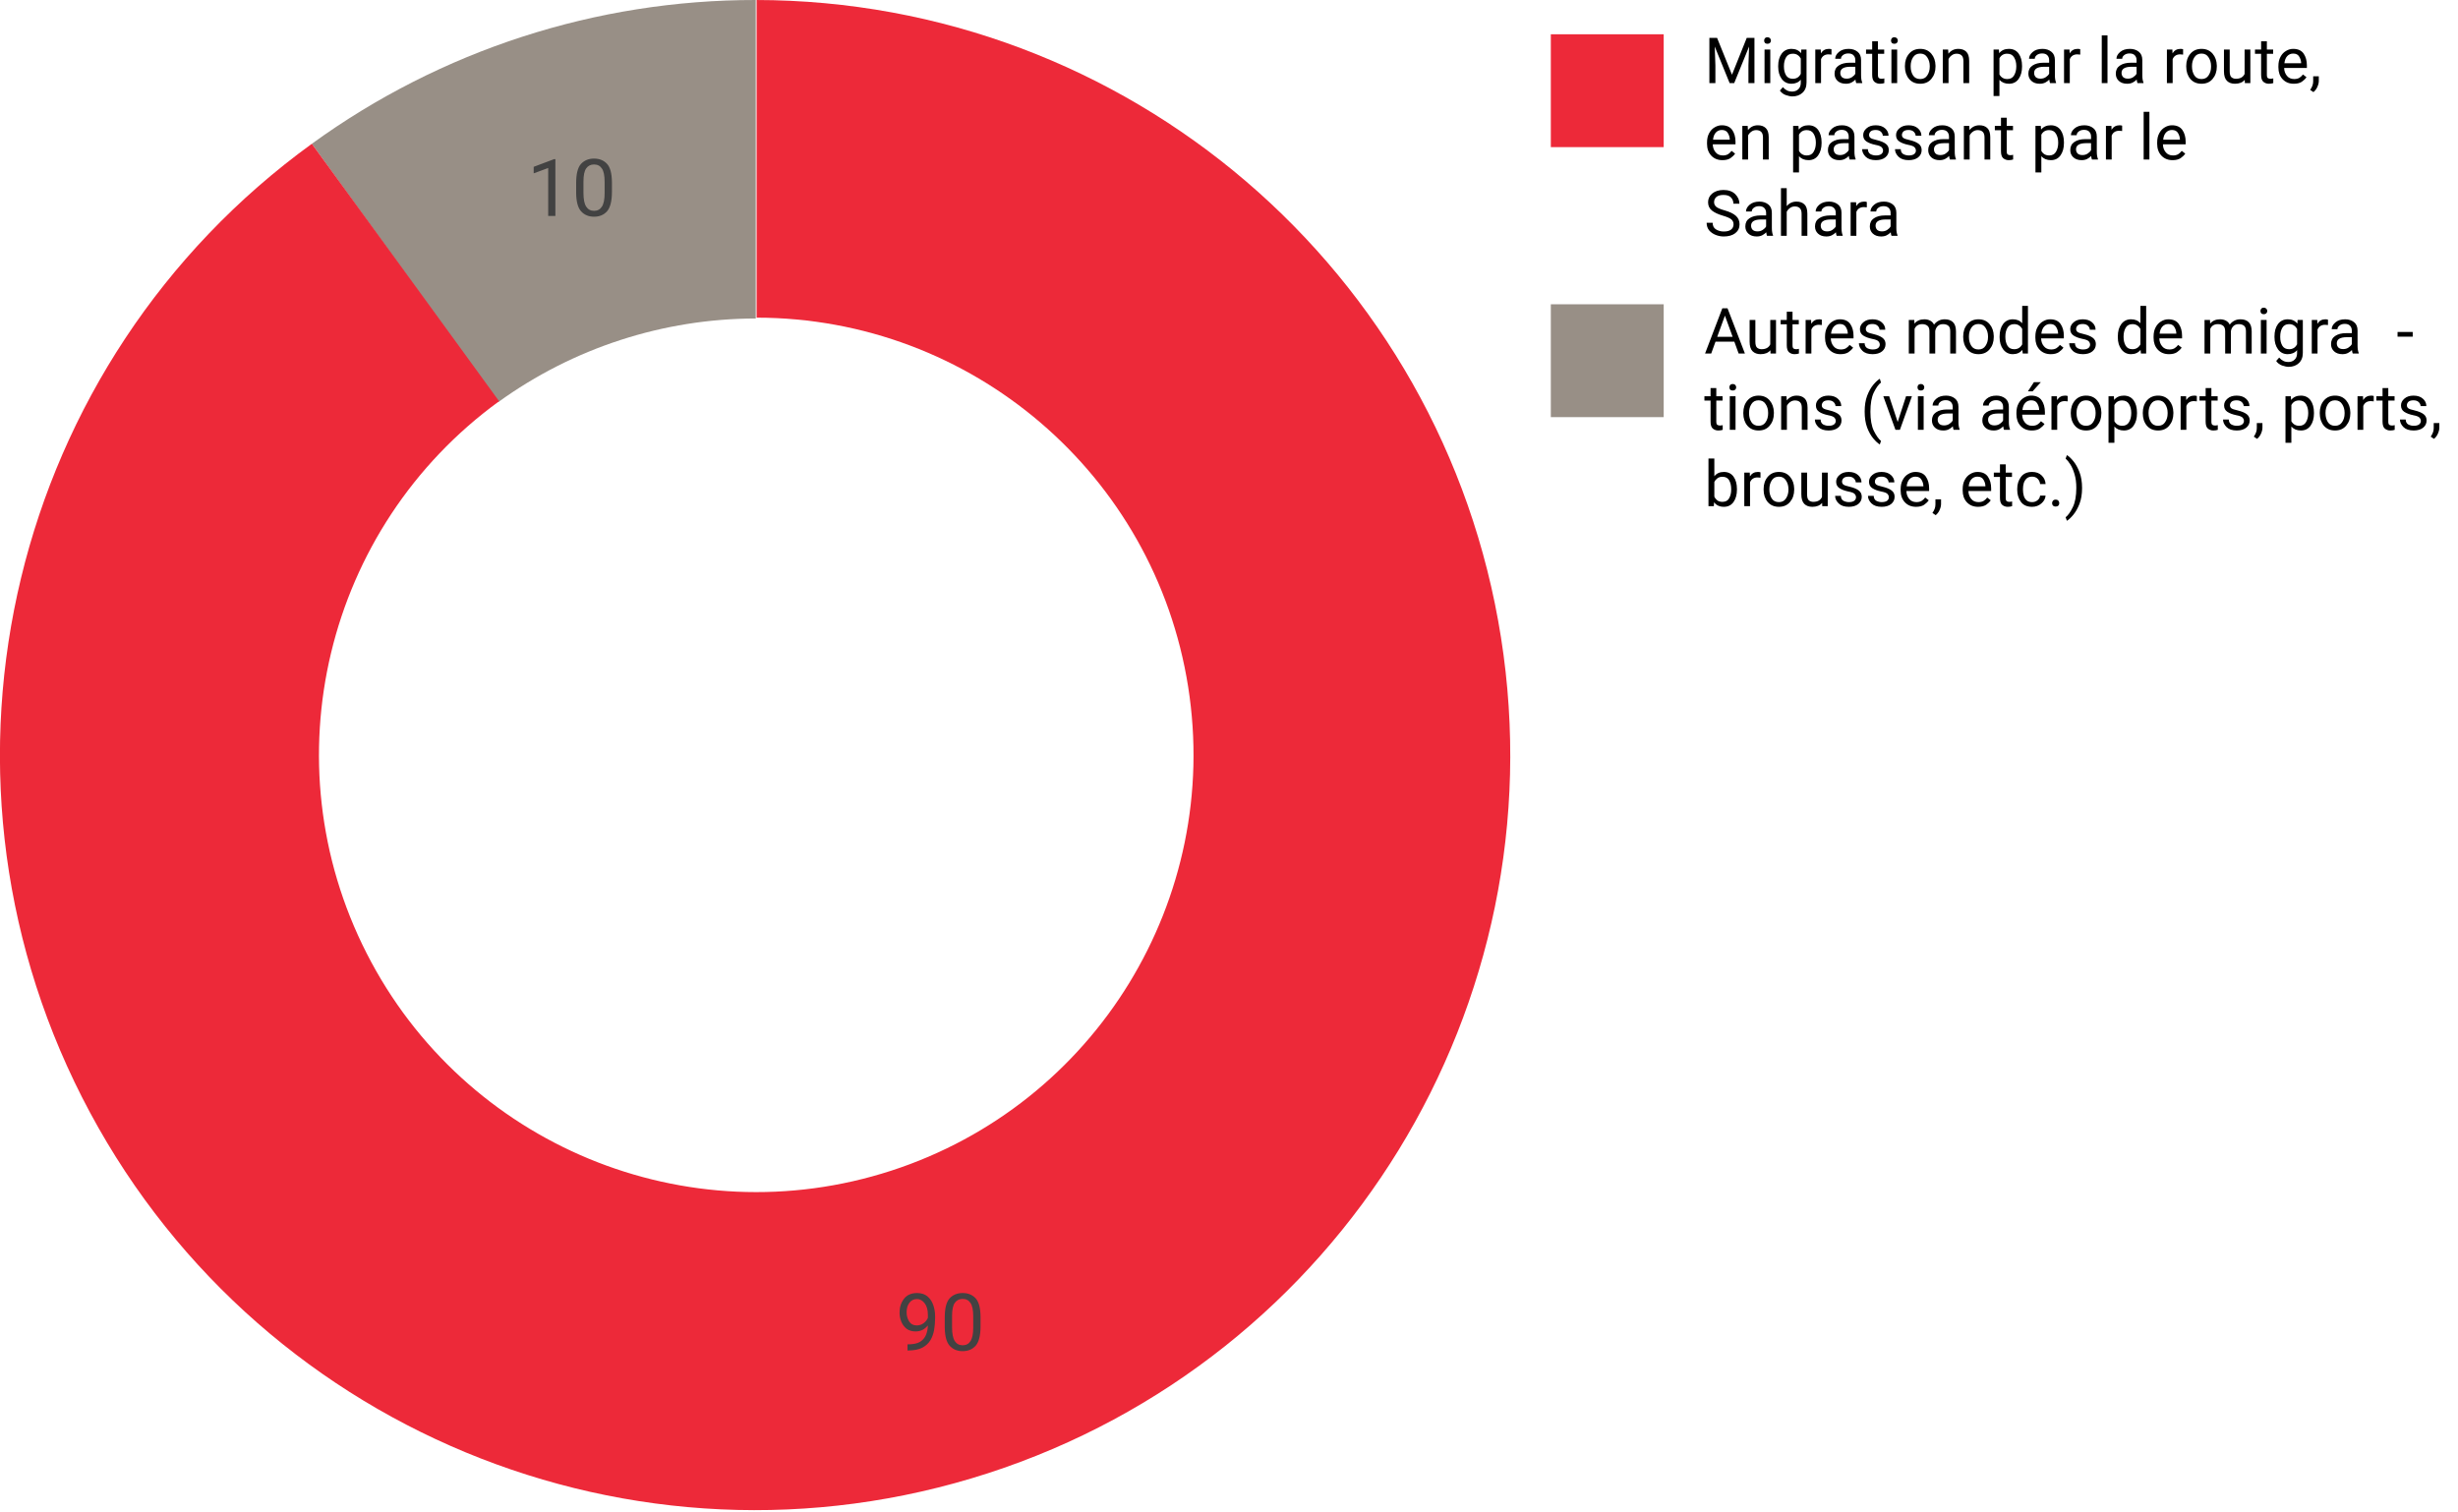
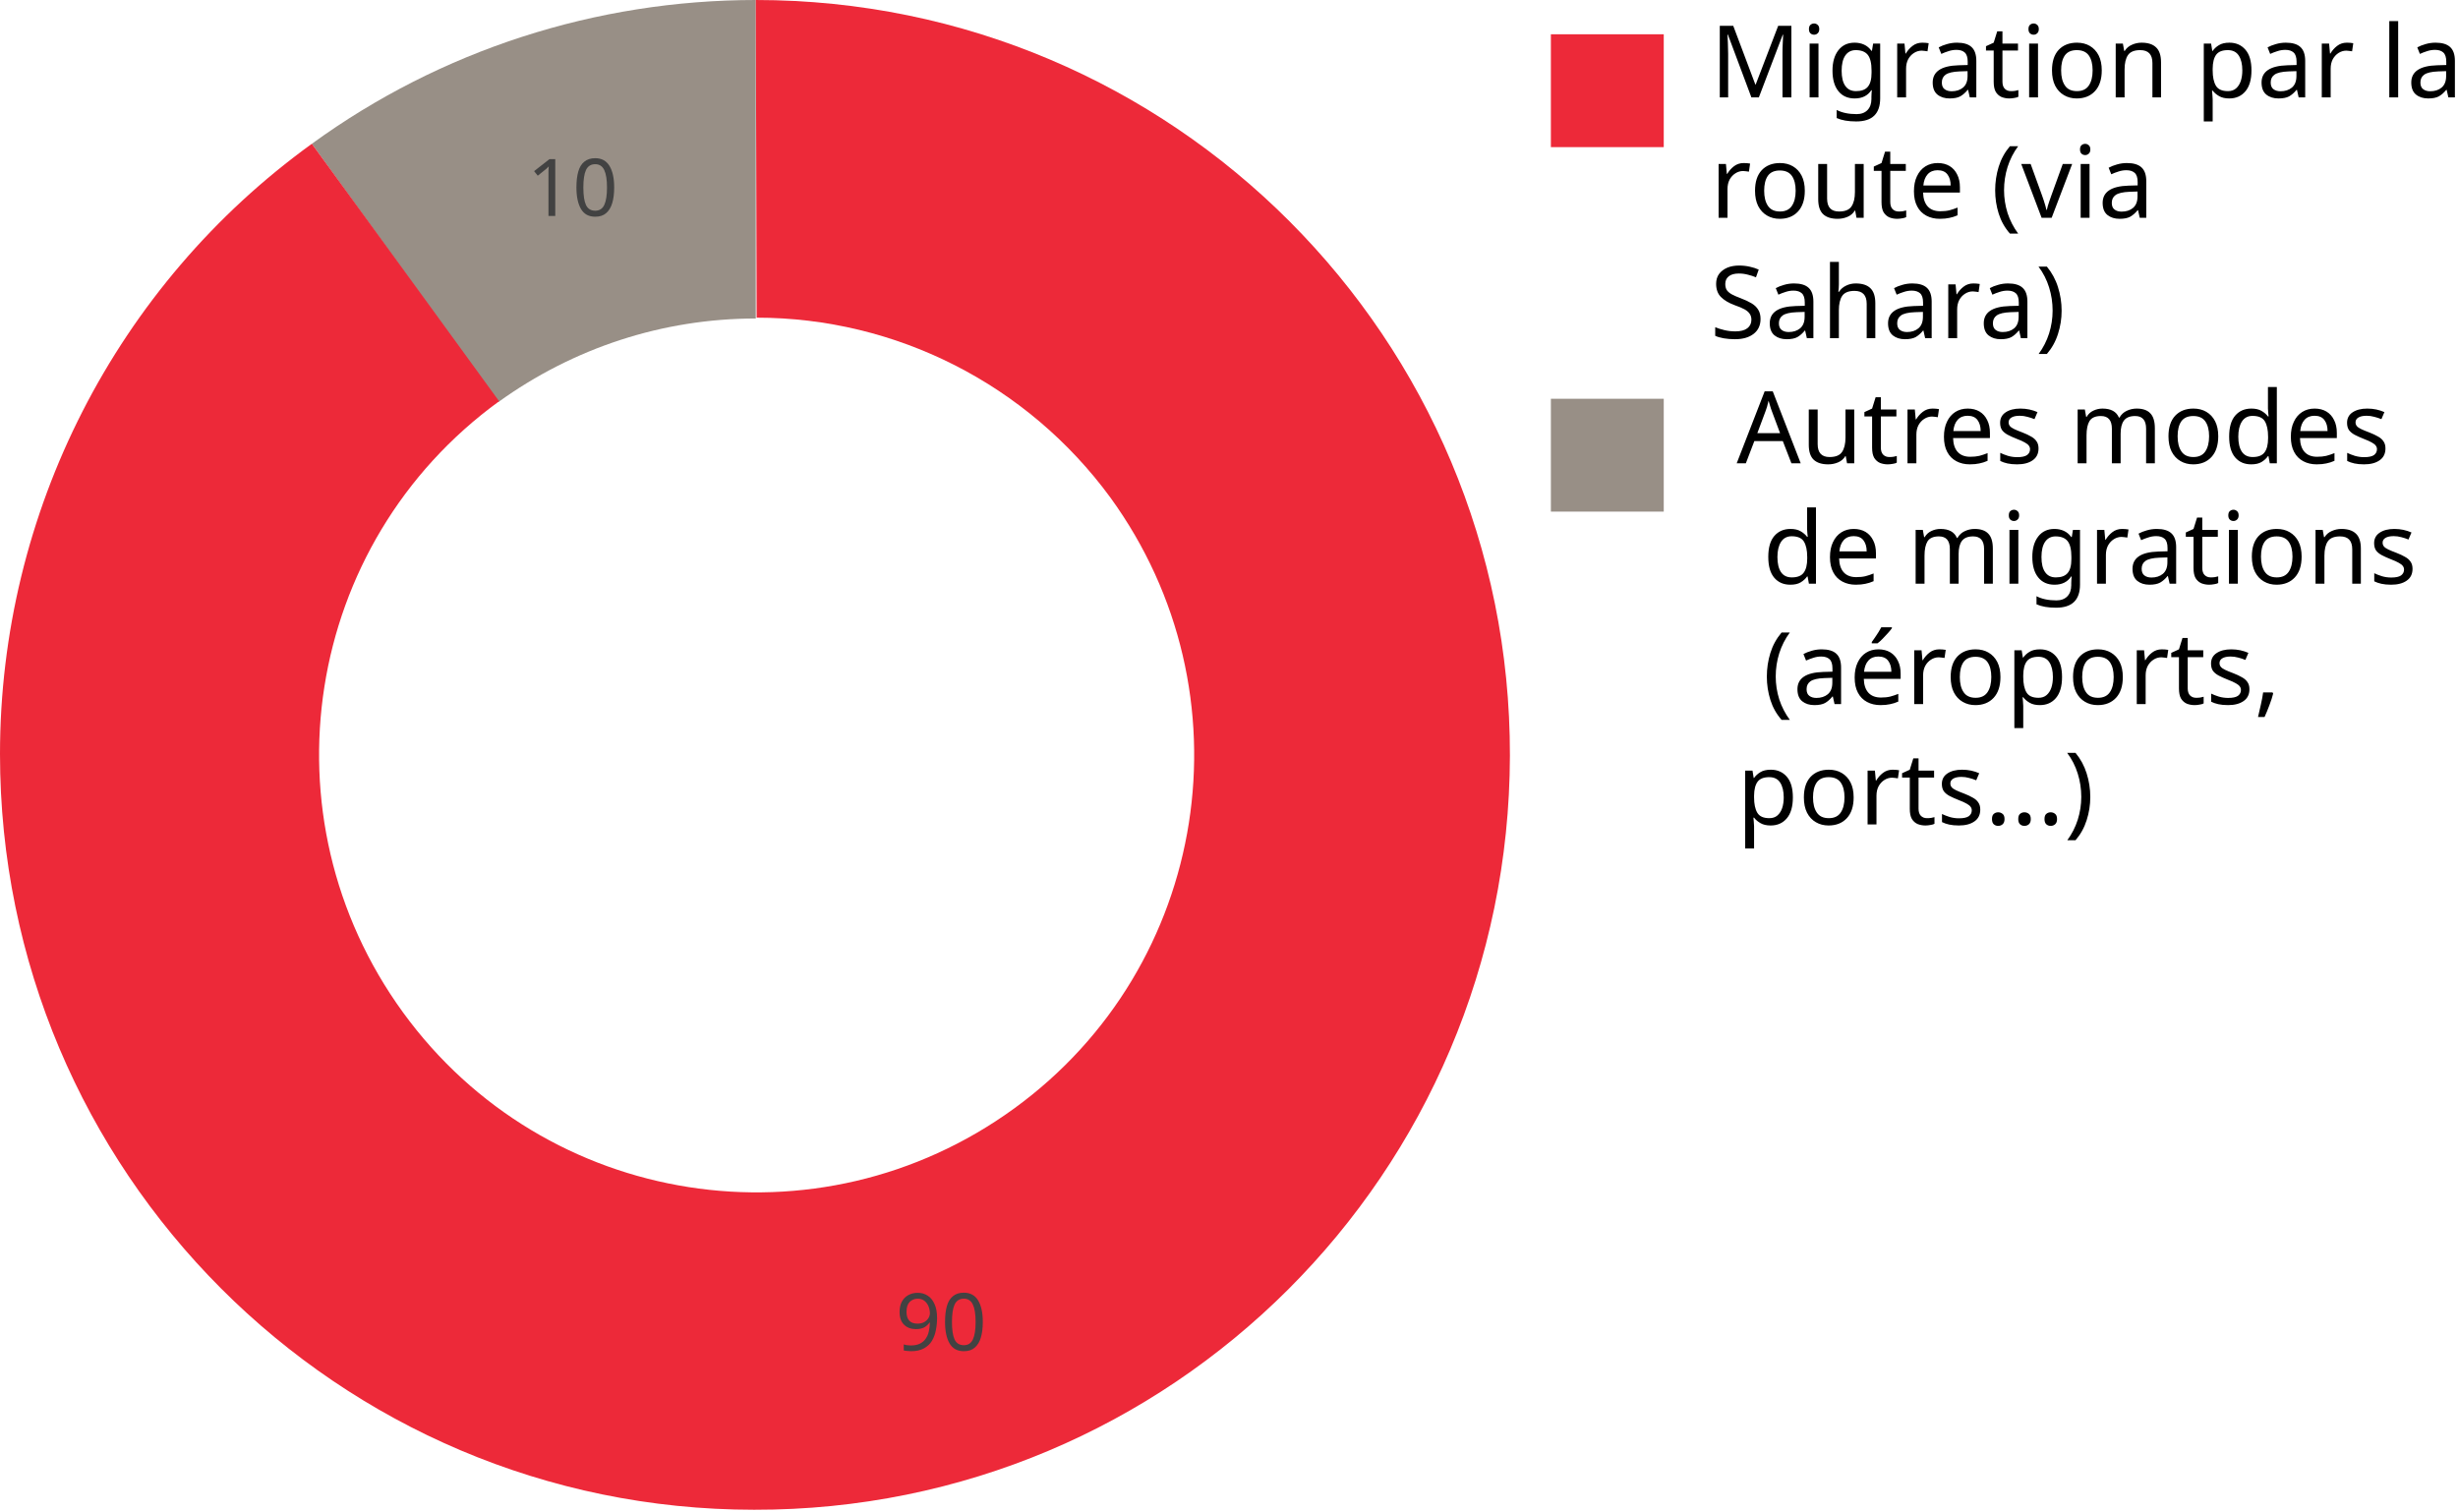
- <svg xmlns="http://www.w3.org/2000/svg" viewBox="0 0 294.01 180.8">
-   <defs>
-     <style>.a{fill:#988f86;}.b{fill:#ed2939;}.c,.d{isolation:isolate;font-family:Roboto-Regular, Roboto;}.c{font-size:9.51px;fill:#424242;}.d{font-size:7.61px;}.e{letter-spacing:-0.02em;}.f{letter-spacing:-0.01em;}.g{letter-spacing:-0.01em;}.h{letter-spacing:-0.01em;}.i{letter-spacing:0em;}.j{letter-spacing:0.02em;}</style>
-   </defs>
-   <path class="a" d="M40.3,18.9A90.25,90.25,0,0,1,93.4,1.7V39.8a52.68,52.68,0,0,0-30.8,10Z" transform="translate(-3 -1.7)" />
-   <path class="b" d="M93.4,1.7A90.32,90.32,0,1,1,40.3,18.9L62.7,49.7a52.3,52.3,0,1,0,30.8-10V1.7Z" transform="translate(-3 -1.7)" />
-   <text class="c" transform="translate(63.04 25.83)">10</text>
-   <text class="c" transform="translate(107.13 161.54)">90</text>
-   <rect class="b" x="185.5" y="4.1" width="13.5" height="13.5" />
-   <text class="d" transform="translate(203.84 9.94)">Mig<tspan class="e" x="12.76" y="0">r</tspan>
-     <tspan x="15.19" y="0">ation par la </tspan>
-     <tspan class="f" x="54.82" y="0">r</tspan>
-     <tspan x="57.32" y="0">oute, </tspan>
+ <svg xmlns="http://www.w3.org/2000/svg" version="1.1" id="Calque_1" x="0px" y="0px" viewBox="0 0 294 180.8" style="enable-background:new 0 0 294 180.8;" xml:space="preserve">
+   <style type="text/css">
+ 	.st0{fill:#988F86;}
+ 	.st1{fill:#ED2939;}
+ 	.st2{fill:#424242;}
+ 	.st3{font-family:'Roboto-Regular';}
+ 	.st4{font-size:9.51px;}
+ 	.st5{fill:none;}
+ 	.st6{font-size:12px;}
+ </style>
+   <path class="st0" d="M37.3,17.2C52.7,6,71.3,0,90.4,0v38.1c-11.1,0-21.8,3.5-30.8,10L37.3,17.2z" />
+   <path class="st1" d="M90.4,0c49.9,0,90.3,40.5,90.2,90.4s-40.5,90.3-90.4,90.2C40.4,180.6,0,140.1,0,90.2c0-28.9,13.9-56.1,37.3-73  L59.7,48c-23.4,17-28.5,49.7-11.5,73.1s49.7,28.5,73.1,11.5s28.5-49.7,11.5-73.1C122.9,46,107.2,38,90.5,38L90.4,0L90.4,0z" />
+   <text transform="matrix(1 0 0 1 63.04 25.83)" class="st2 st3 st4">10</text>
+   <text transform="matrix(1 0 0 1 107.13 161.54)" class="st2 st3 st4">90</text>
+   <rect x="185.5" y="4.1" class="st1" width="13.5" height="13.5" />
+   <rect x="185.5" y="47.7" class="st0" width="13.5" height="13.5" />
+   <rect x="204.5" y="2.7" class="st5" width="89.5" height="48.6" />
+   <text transform="matrix(1 0 0 1 204.5469 11.6519)">
+     <tspan x="0" y="0" class="st3 st6">Migration par la </tspan>
+     <tspan x="0" y="14.4" class="st3 st6">route (via </tspan>
+     <tspan x="0" y="28.8" class="st3 st6">Sahara)</tspan>
  </text>
-   <text class="d" transform="translate(203.84 19.08)">en passant par le </text>
-   <text class="d" transform="translate(203.84 28.21)">Saha<tspan class="e" x="16.99" y="0">r</tspan>
-     <tspan x="19.41" y="0">a</tspan>
-   </text>
-   <rect class="a" x="185.5" y="36.4" width="13.5" height="13.5" />
-   <text class="d" transform="translate(203.84 42.29)">
-     <tspan class="g">A</tspan>
-     <tspan x="4.92" y="0">utres modes de mig</tspan>
-     <tspan class="e" x="72.15" y="0">r</tspan>
-     <tspan x="74.58" y="0">a</tspan>
-   </text>
-   <text class="d" transform="translate(286.64 42.29)">-</text>
-   <text class="d" transform="translate(203.84 51.42)">tions (via aé<tspan class="h" x="41.01" y="0">r</tspan>
-     <tspan class="i" x="43.51" y="0">opo</tspan>
-     <tspan class="j" x="56.46" y="0">r</tspan>
-     <tspan x="59.22" y="0">ts, po</tspan>
-     <tspan class="j" x="77.62" y="0">r</tspan>
-     <tspan x="80.38" y="0">ts, </tspan>
-   </text>
-   <text class="d" transform="translate(203.84 60.55)">b<tspan class="h" x="4.27" y="0">r</tspan>
-     <tspan class="i" x="6.77" y="0">ousse, etc.)</tspan>
+   <text transform="matrix(1 0 0 1 207.7256 55.4216)">
+     <tspan x="0" y="0" class="st3 st6">Autres modes</tspan>
+     <tspan x="0" y="14.4" class="st3 st6"> de migrations</tspan>
+     <tspan x="0" y="28.8" class="st3 st6"> (aéroports, </tspan>
+     <tspan x="0" y="43.2" class="st3 st6">ports…)</tspan>
  </text>
</svg>
